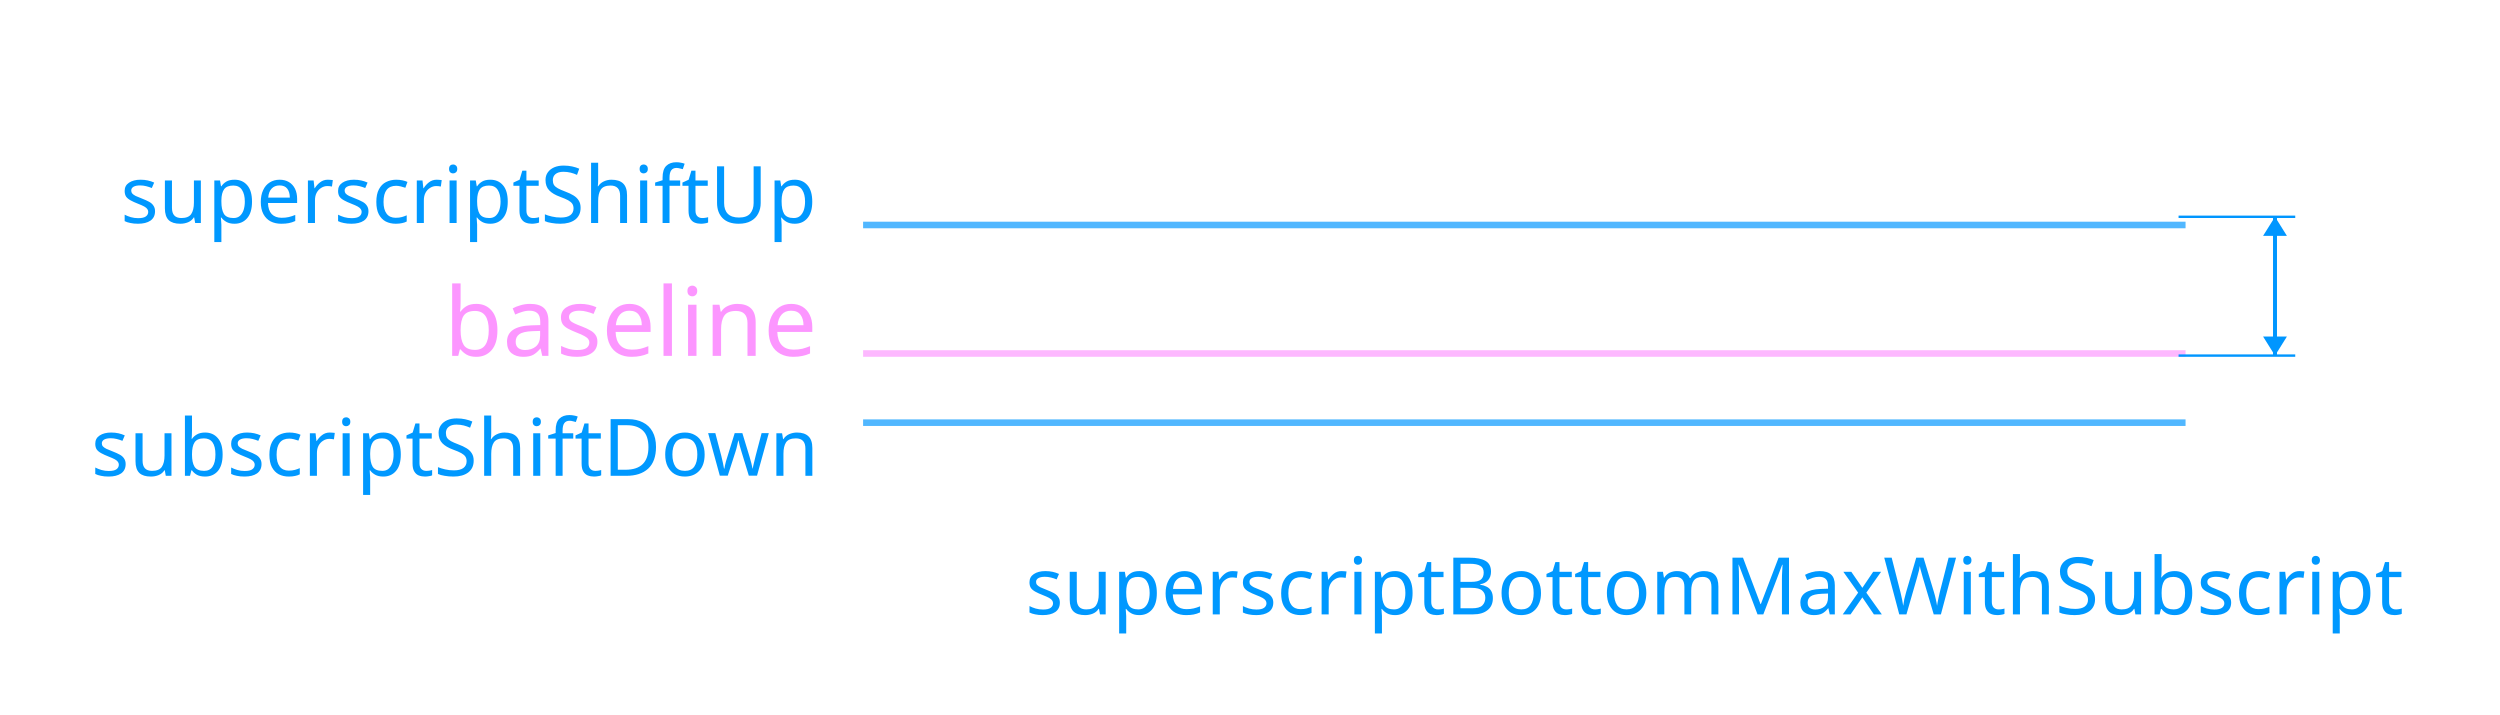
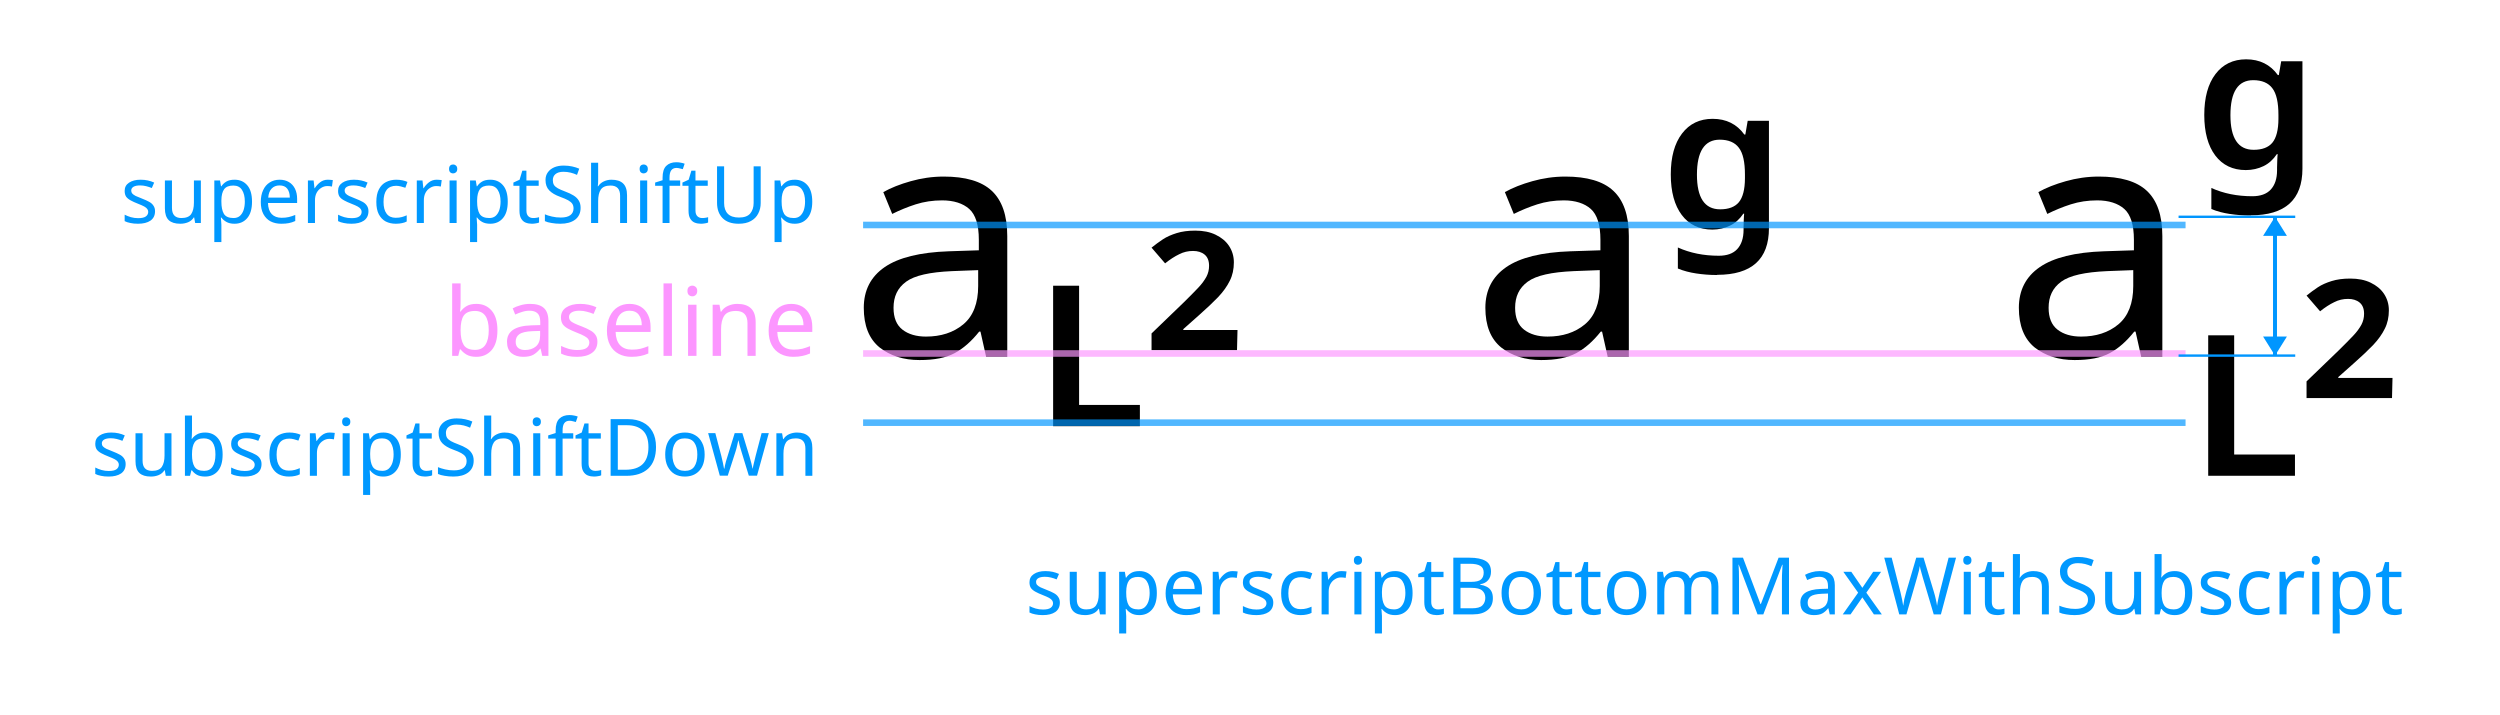
<svg xmlns="http://www.w3.org/2000/svg" xmlns:xlink="http://www.w3.org/1999/xlink" width="315pt" height="90pt" version="1.1" viewBox="0 0 315 90">
  <defs>
    <path id="a" d="m0.215-0.01c-0.049 0-0.089 0.013-0.121 0.038-0.032 0.026-0.048 0.066-0.048 0.12 0 0.053 0.021 0.094 0.063 0.123 0.042 0.029 0.107 0.045 0.194 0.048l0.091 0.003v0.032c0 0.045-0.01 0.076-0.029 0.093-0.019 0.017-0.047 0.026-0.082 0.026-0.028 0-0.055-0.004-0.08-0.012-0.025-0.008-0.049-0.018-0.071-0.029l-0.027 0.066c0.023 0.013 0.051 0.024 0.083 0.033 0.032 0.009 0.065 0.014 0.1 0.014 0.065 0 0.114-0.014 0.145-0.043 0.031-0.029 0.047-0.074 0.047-0.137v-0.365h-0.064l-0.017 0.076h-0.004c-0.023-0.029-0.048-0.051-0.074-0.065-0.026-0.014-0.061-0.021-0.107-0.021m0.02 0.071c0.045 0 0.083 0.012 0.113 0.037 0.03 0.025 0.045 0.064 0.045 0.116v0.048l-0.079-0.003c-0.067-0.003-0.113-0.013-0.139-0.032-0.026-0.019-0.038-0.045-0.038-0.079 0-0.03 0.009-0.052 0.027-0.066 0.018-0.014 0.042-0.021 0.071-0.021z" />
    <path id="d" d="m0.097 0v0.714h0.132v-0.606h0.309v-0.108z" />
    <path id="b" d="m0.559 0h-0.517v0.101l0.193 0.186c0.037 0.036 0.066 0.066 0.089 0.09 0.023 0.024 0.039 0.047 0.05 0.067 0.011 0.021 0.016 0.043 0.016 0.066 0 0.031-0.009 0.053-0.027 0.068-0.018 0.015-0.042 0.022-0.07 0.022-0.029 0-0.057-0.006-0.084-0.02-0.027-0.013-0.055-0.031-0.085-0.055l-0.082 0.095c0.021 0.017 0.044 0.034 0.068 0.05 0.024 0.016 0.052 0.028 0.084 0.038 0.032 0.01 0.069 0.015 0.112 0.015 0.048 0 0.089-0.008 0.124-0.025 0.035-0.017 0.062-0.039 0.081-0.068 0.019-0.029 0.029-0.062 0.029-0.099 0-0.041-0.008-0.079-0.025-0.112-0.016-0.033-0.04-0.066-0.07-0.098-0.031-0.032-0.068-0.067-0.112-0.106l-0.099-0.088v-0.005h0.328z" />
    <path id="c" d="m0.313-0.24c-0.039 0-0.074 0.003-0.107 0.008-0.033 0.005-0.064 0.013-0.093 0.025v0.107c0.062-0.028 0.131-0.042 0.208-0.042 0.041 0 0.073 0.011 0.094 0.034 0.021 0.023 0.032 0.055 0.032 0.098v0.014c0 0.009 3.3059e-4 0.021 9.9182e-4 0.035 6.7138e-4 0.014 0.001 0.025 0.002 0.033h-0.004c-0.019-0.028-0.041-0.048-0.068-0.061-0.027-0.013-0.057-0.02-0.09-0.02-0.066 0-0.118 0.025-0.155 0.074-0.037 0.049-0.056 0.118-0.056 0.206 0 0.089 0.019 0.158 0.057 0.208 0.038 0.05 0.09 0.075 0.156 0.075 0.069 0 0.123-0.027 0.161-0.08h0.005l0.012 0.07h0.108v-0.546c0-0.158-0.088-0.237-0.263-0.237m0.015 0.333c0.043 0 0.075 0.012 0.095 0.036 0.02 0.024 0.031 0.065 0.031 0.122v0.019c0 0.063-0.01 0.109-0.031 0.136-0.02 0.027-0.053 0.041-0.097 0.041-0.077 0-0.116-0.059-0.116-0.178 0-0.117 0.039-0.176 0.118-0.176z" />
-     <clipPath id="o">
-       <g transform="matrix(.024006 0 0 -.024006 -4.7496 .89903)">
-         <path d="m47.826 617.73h531.12v-687.33h-531.12z" stroke-width=".868" />
-       </g>
-     </clipPath>
-     <clipPath id="g">
-       <g transform="matrix(.040346 0 0 -.040346 -8.9254 1.8639)">
-         <path d="m47.826 617.73h531.12v-687.33h-531.12z" stroke-width=".868" />
-       </g>
-     </clipPath>
-     <clipPath id="h">
-       <g transform="matrix(.048012 0 0 -.048012 -11.29 1.7581)">
-         <path d="m47.826 617.73h531.12v-687.33h-531.12z" stroke-width=".868" />
-       </g>
-     </clipPath>
-     <clipPath id="j">
-       <g transform="matrix(.024006 0 0 -.024006 -6.2696 .89903)">
-         <path d="m47.826 617.73h531.12v-687.33h-531.12z" stroke-width=".868" />
-       </g>
-     </clipPath>
-     <clipPath id="i">
-       <g transform="matrix(.040346 0 0 -.040346 -11.48 .85551)">
-         <path d="m47.826 617.73h531.12v-687.33h-531.12z" stroke-width=".868" />
-       </g>
-     </clipPath>
-     <clipPath id="n">
-       <g transform="matrix(.024006 0 0 -.024006 -7.5231 .89903)">
-         <path d="m47.826 617.73h531.12v-687.33h-531.12z" stroke-width=".868" />
-       </g>
-     </clipPath>
-     <clipPath id="m">
-       <g transform="matrix(.040346 0 0 -.040346 -13.587 2.116)">
-         <path d="m47.826 617.73h531.12v-687.33h-531.12z" stroke-width=".868" />
-       </g>
-     </clipPath>
-     <clipPath id="k">
-       <g transform="matrix(.048012 0 0 -.048012 -16.837 2.0481)">
-         <path d="m47.826 617.73h531.12v-687.33h-531.12z" stroke-width=".868" />
-       </g>
-     </clipPath>
-     <clipPath id="l">
-       <g transform="matrix(.040346 0 0 -.040346 -13.587 .55299)">
-         <path d="m47.826 617.73h531.12v-687.33h-531.12z" stroke-width=".868" />
-       </g>
-     </clipPath>
    <marker id="f" overflow="visible" markerHeight="1" markerWidth="1" orient="auto" preserveAspectRatio="xMidYMid" viewBox="0 0 1 1">
      <g transform="scale(.6)">
        <path d="m0-40" />
        <path d="m0 0 8 5v-10z" fill="context-stroke" fill-rule="evenodd" />
        <path d="m0-8v48" fill="none" stroke="context-stroke" stroke-linecap="square" />
      </g>
    </marker>
    <marker id="e" overflow="visible" markerHeight="1" markerWidth="1" orient="auto" preserveAspectRatio="xMidYMid" viewBox="0 0 1 1">
      <g transform="scale(.6)">
        <path d="m0-40" />
        <path d="m0 0-8 5v-10z" fill="context-stroke" fill-rule="evenodd" />
        <path d="m0-8v48" fill="none" stroke="context-stroke" stroke-linecap="square" />
      </g>
    </marker>
  </defs>
  <g fill="#000000">
-     <use transform="matrix(41.657 0 0 -41.657 106.92 44.951)" clip-path="url(#o)" data-text="a" xlink:href="#a" />
-     <use transform="matrix(24.786 0 0 -24.786 130.29 53.698)" clip-path="url(#g)" data-text="L" xlink:href="#d" />
-     <use transform="matrix(20.828 0 0 -20.828 144.22 44.117)" clip-path="url(#h)" data-text="2" xlink:href="#b" />
-     <use transform="matrix(41.657 0 0 -41.657 185.24 44.951)" clip-path="url(#j)" data-text="a" xlink:href="#a" />
-     <use transform="matrix(24.786 0 0 -24.786 208.61 28.704)" clip-path="url(#i)" data-text="g" xlink:href="#c" />
-     <use transform="matrix(41.657 0 0 -41.657 252.46 44.951)" clip-path="url(#n)" data-text="a" xlink:href="#a" />
-     <use transform="matrix(24.786 0 0 -24.786 275.83 59.947)" clip-path="url(#m)" data-text="L" xlink:href="#d" />
-     <use transform="matrix(20.828 0 0 -20.828 289.75 50.158)" clip-path="url(#k)" data-text="2" xlink:href="#b" />
-     <use transform="matrix(24.786 0 0 -24.786 275.83 21.206)" clip-path="url(#l)" data-text="g" xlink:href="#c" />
+     <use transform="matrix(41.657 0 0 -41.657 106.92 44.951)" data-text="a" xlink:href="#a" />
+     <use transform="matrix(24.786 0 0 -24.786 130.29 53.698)" data-text="L" xlink:href="#d" />
+     <use transform="matrix(20.828 0 0 -20.828 144.22 44.117)" data-text="2" xlink:href="#b" />
+     <use transform="matrix(41.657 0 0 -41.657 185.24 44.951)" data-text="a" xlink:href="#a" />
+     <use transform="matrix(24.786 0 0 -24.786 208.61 28.704)" data-text="g" xlink:href="#c" />
+     <use transform="matrix(41.657 0 0 -41.657 252.46 44.951)" data-text="a" xlink:href="#a" />
+     <use transform="matrix(24.786 0 0 -24.786 275.83 59.947)" data-text="L" xlink:href="#d" />
+     <use transform="matrix(20.828 0 0 -20.828 289.75 50.158)" data-text="2" xlink:href="#b" />
+     <use transform="matrix(24.786 0 0 -24.786 275.83 21.206)" data-text="g" xlink:href="#c" />
  </g>
  <path d="m108.75 44.54h166.63" fill="none" stroke="#fc96ff" stroke-miterlimit="10" stroke-opacity=".678" stroke-width=".829" />
  <path d="m108.75 28.348h166.63" fill="none" stroke="#0096ff" stroke-miterlimit="10" stroke-opacity=".68" stroke-width=".829" />
  <text x="11.49" y="59.952" fill="#0098ff" font-family="'Noto Sans'" font-size="10px" stroke-width=".75" style="line-height:1.25" xml:space="preserve">
    <tspan x="11.49" y="59.952" fill="#0098ff" font-family="'Noto Sans'" font-size="10px" stroke-width=".75">subscriptShiftDown</tspan>
  </text>
  <text x="15.19" y="28.098" fill="#0098ff" font-family="'Noto Sans'" font-size="10px" stroke-width=".75" style="line-height:1.25" xml:space="preserve">
    <tspan x="15.19" y="28.098" fill="#0098ff" font-family="'Noto Sans'" font-size="10px" stroke-width=".75">superscriptShiftUp</tspan>
  </text>
  <path d="m108.75 53.256h166.63" fill="none" stroke="#0096ff" stroke-miterlimit="10" stroke-opacity=".68" stroke-width=".829" />
  <text x="55.958" y="44.834" fill="#fc96ff" font-family="'Noto Sans'" font-size="12px" stroke-width=".75" style="line-height:1.25" xml:space="preserve">
    <tspan x="55.958" y="44.834" fill="#fc96ff" font-family="'Noto Sans'" font-size="12px" stroke-width=".75">baseline</tspan>
  </text>
  <path d="m286.65 27.317v17.489" fill="none" marker-end="url(#e)" marker-start="url(#f)" stroke="#0096ff" stroke-width=".5" />
  <text x="129.199" y="77.41" fill="#0098ff" font-family="'Noto Sans'" font-size="10px" stroke-width=".75" style="line-height:1.25" xml:space="preserve">
    <tspan x="129.199" y="77.41" fill="#0098ff" font-family="'Noto Sans'" font-size="10px" stroke-width=".75">superscriptBottomMaxWithSubscript</tspan>
  </text>
</svg>
